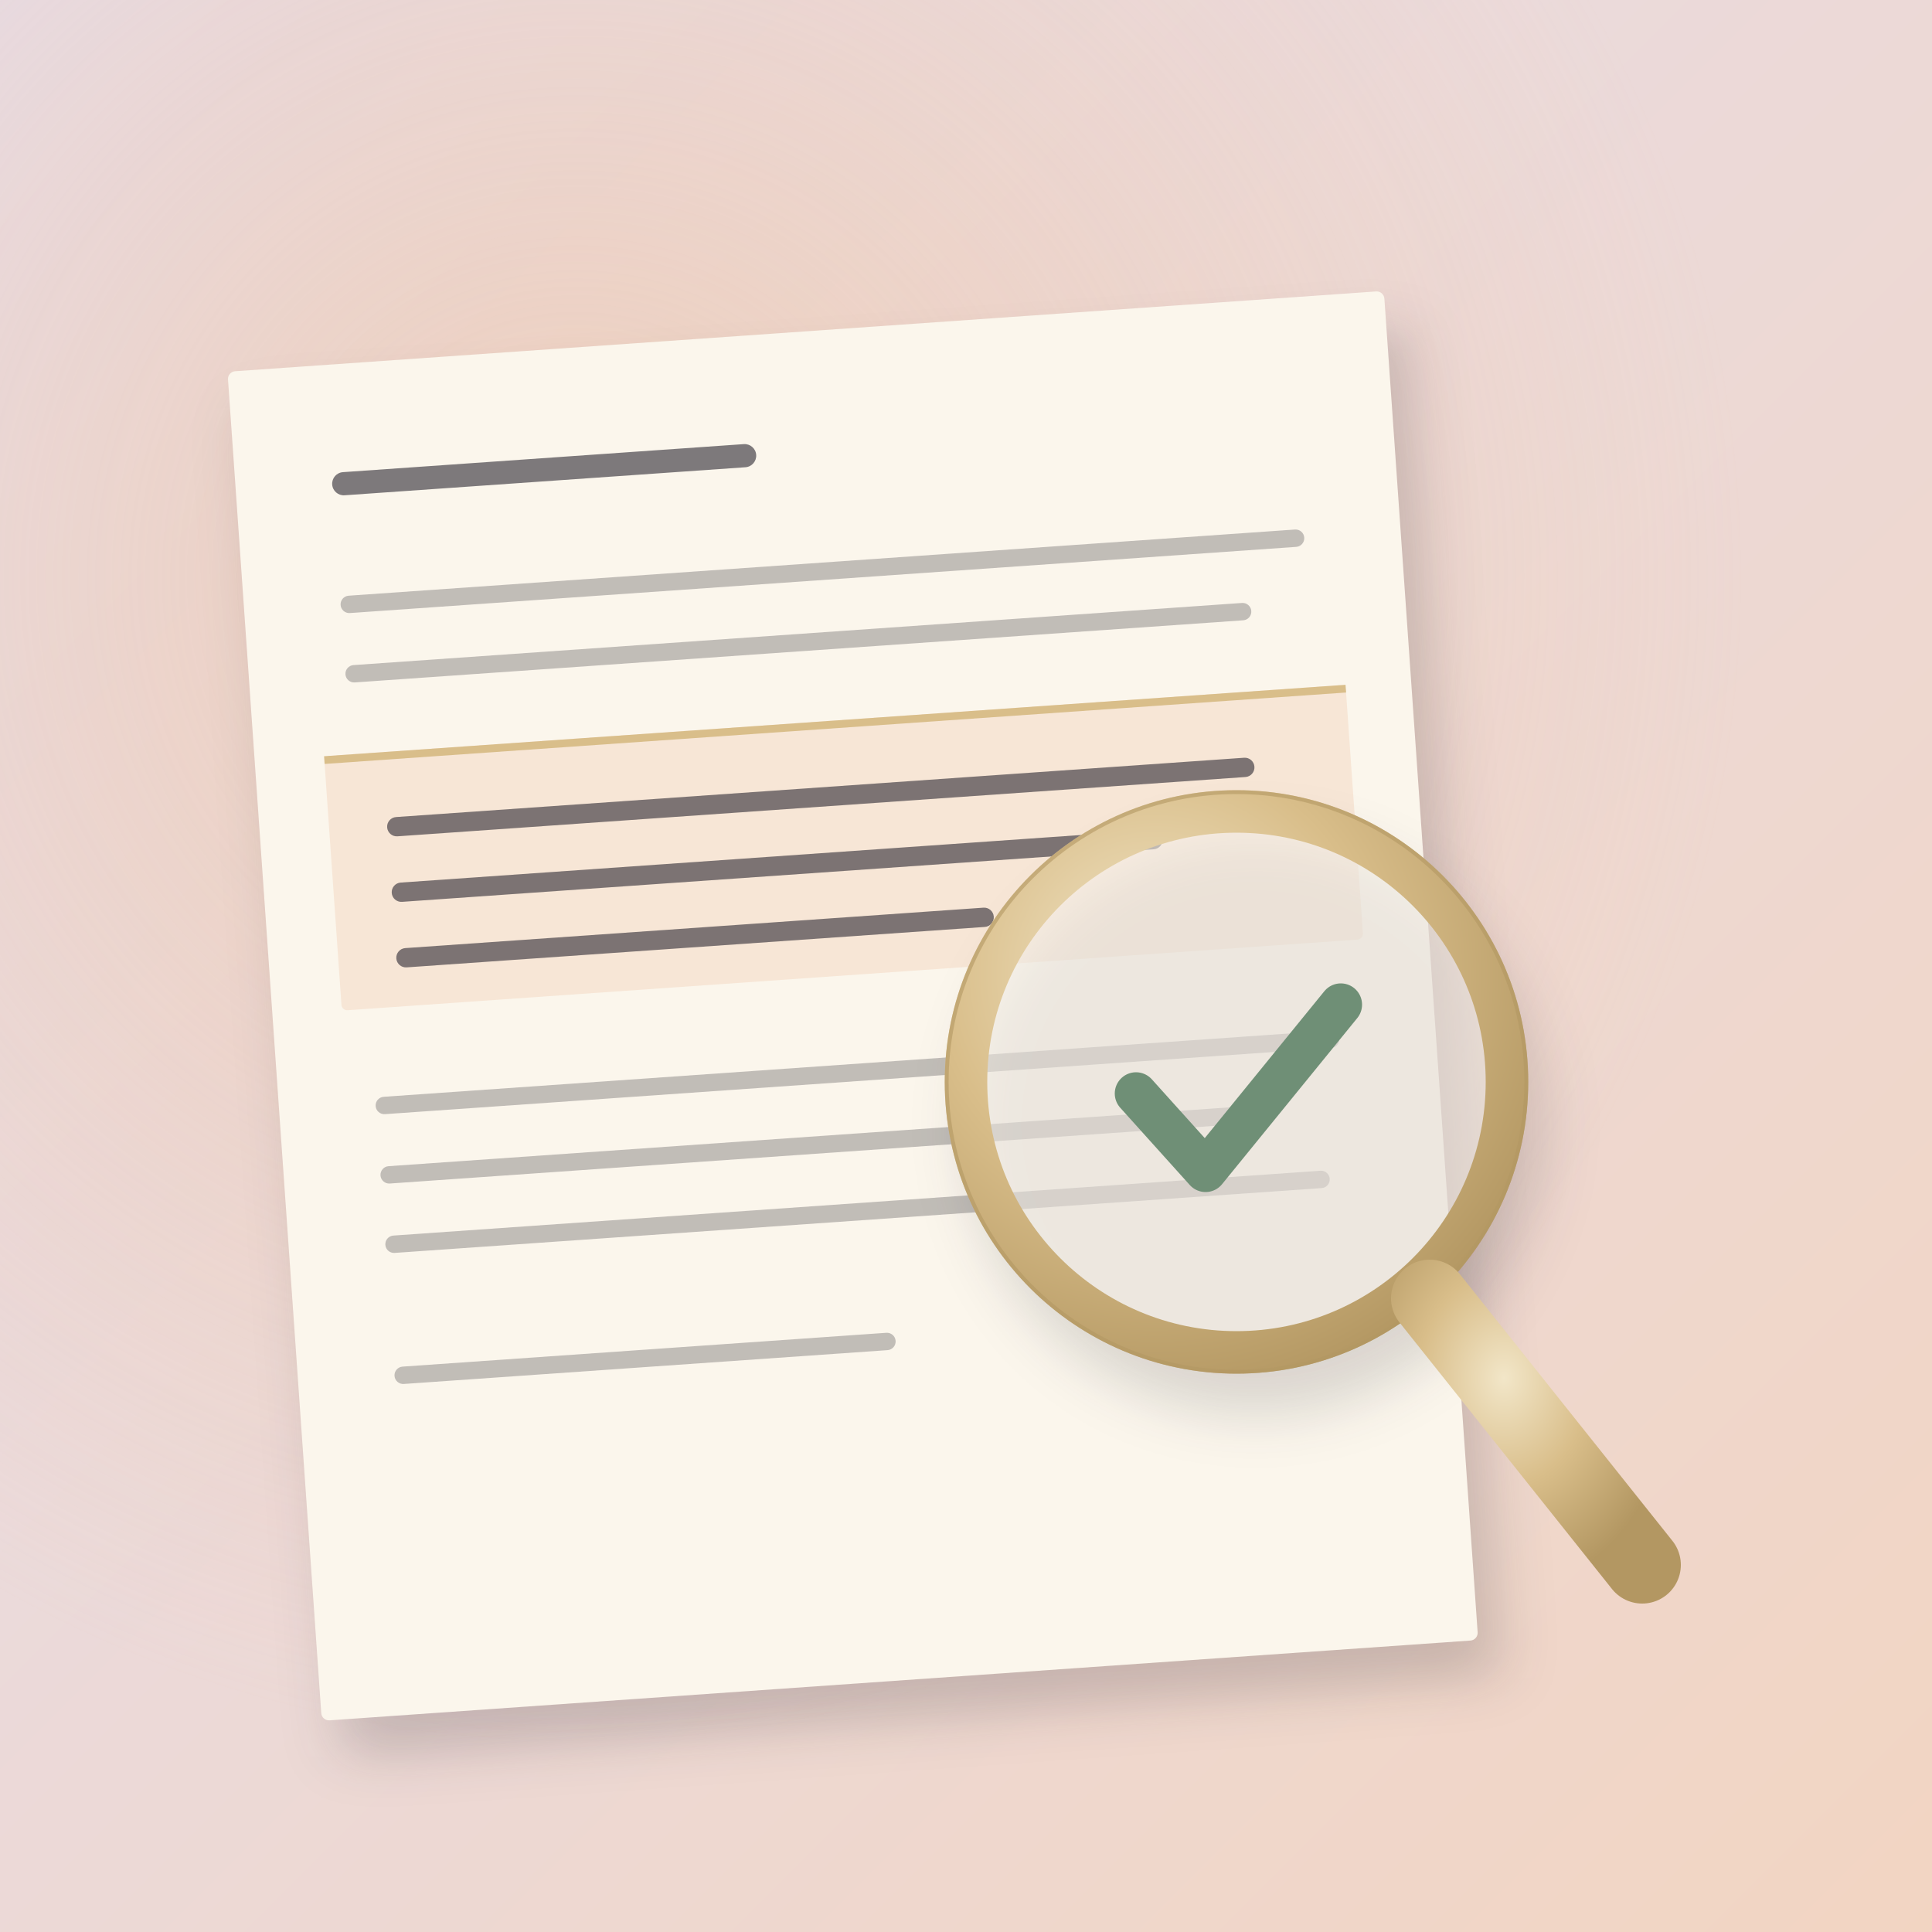
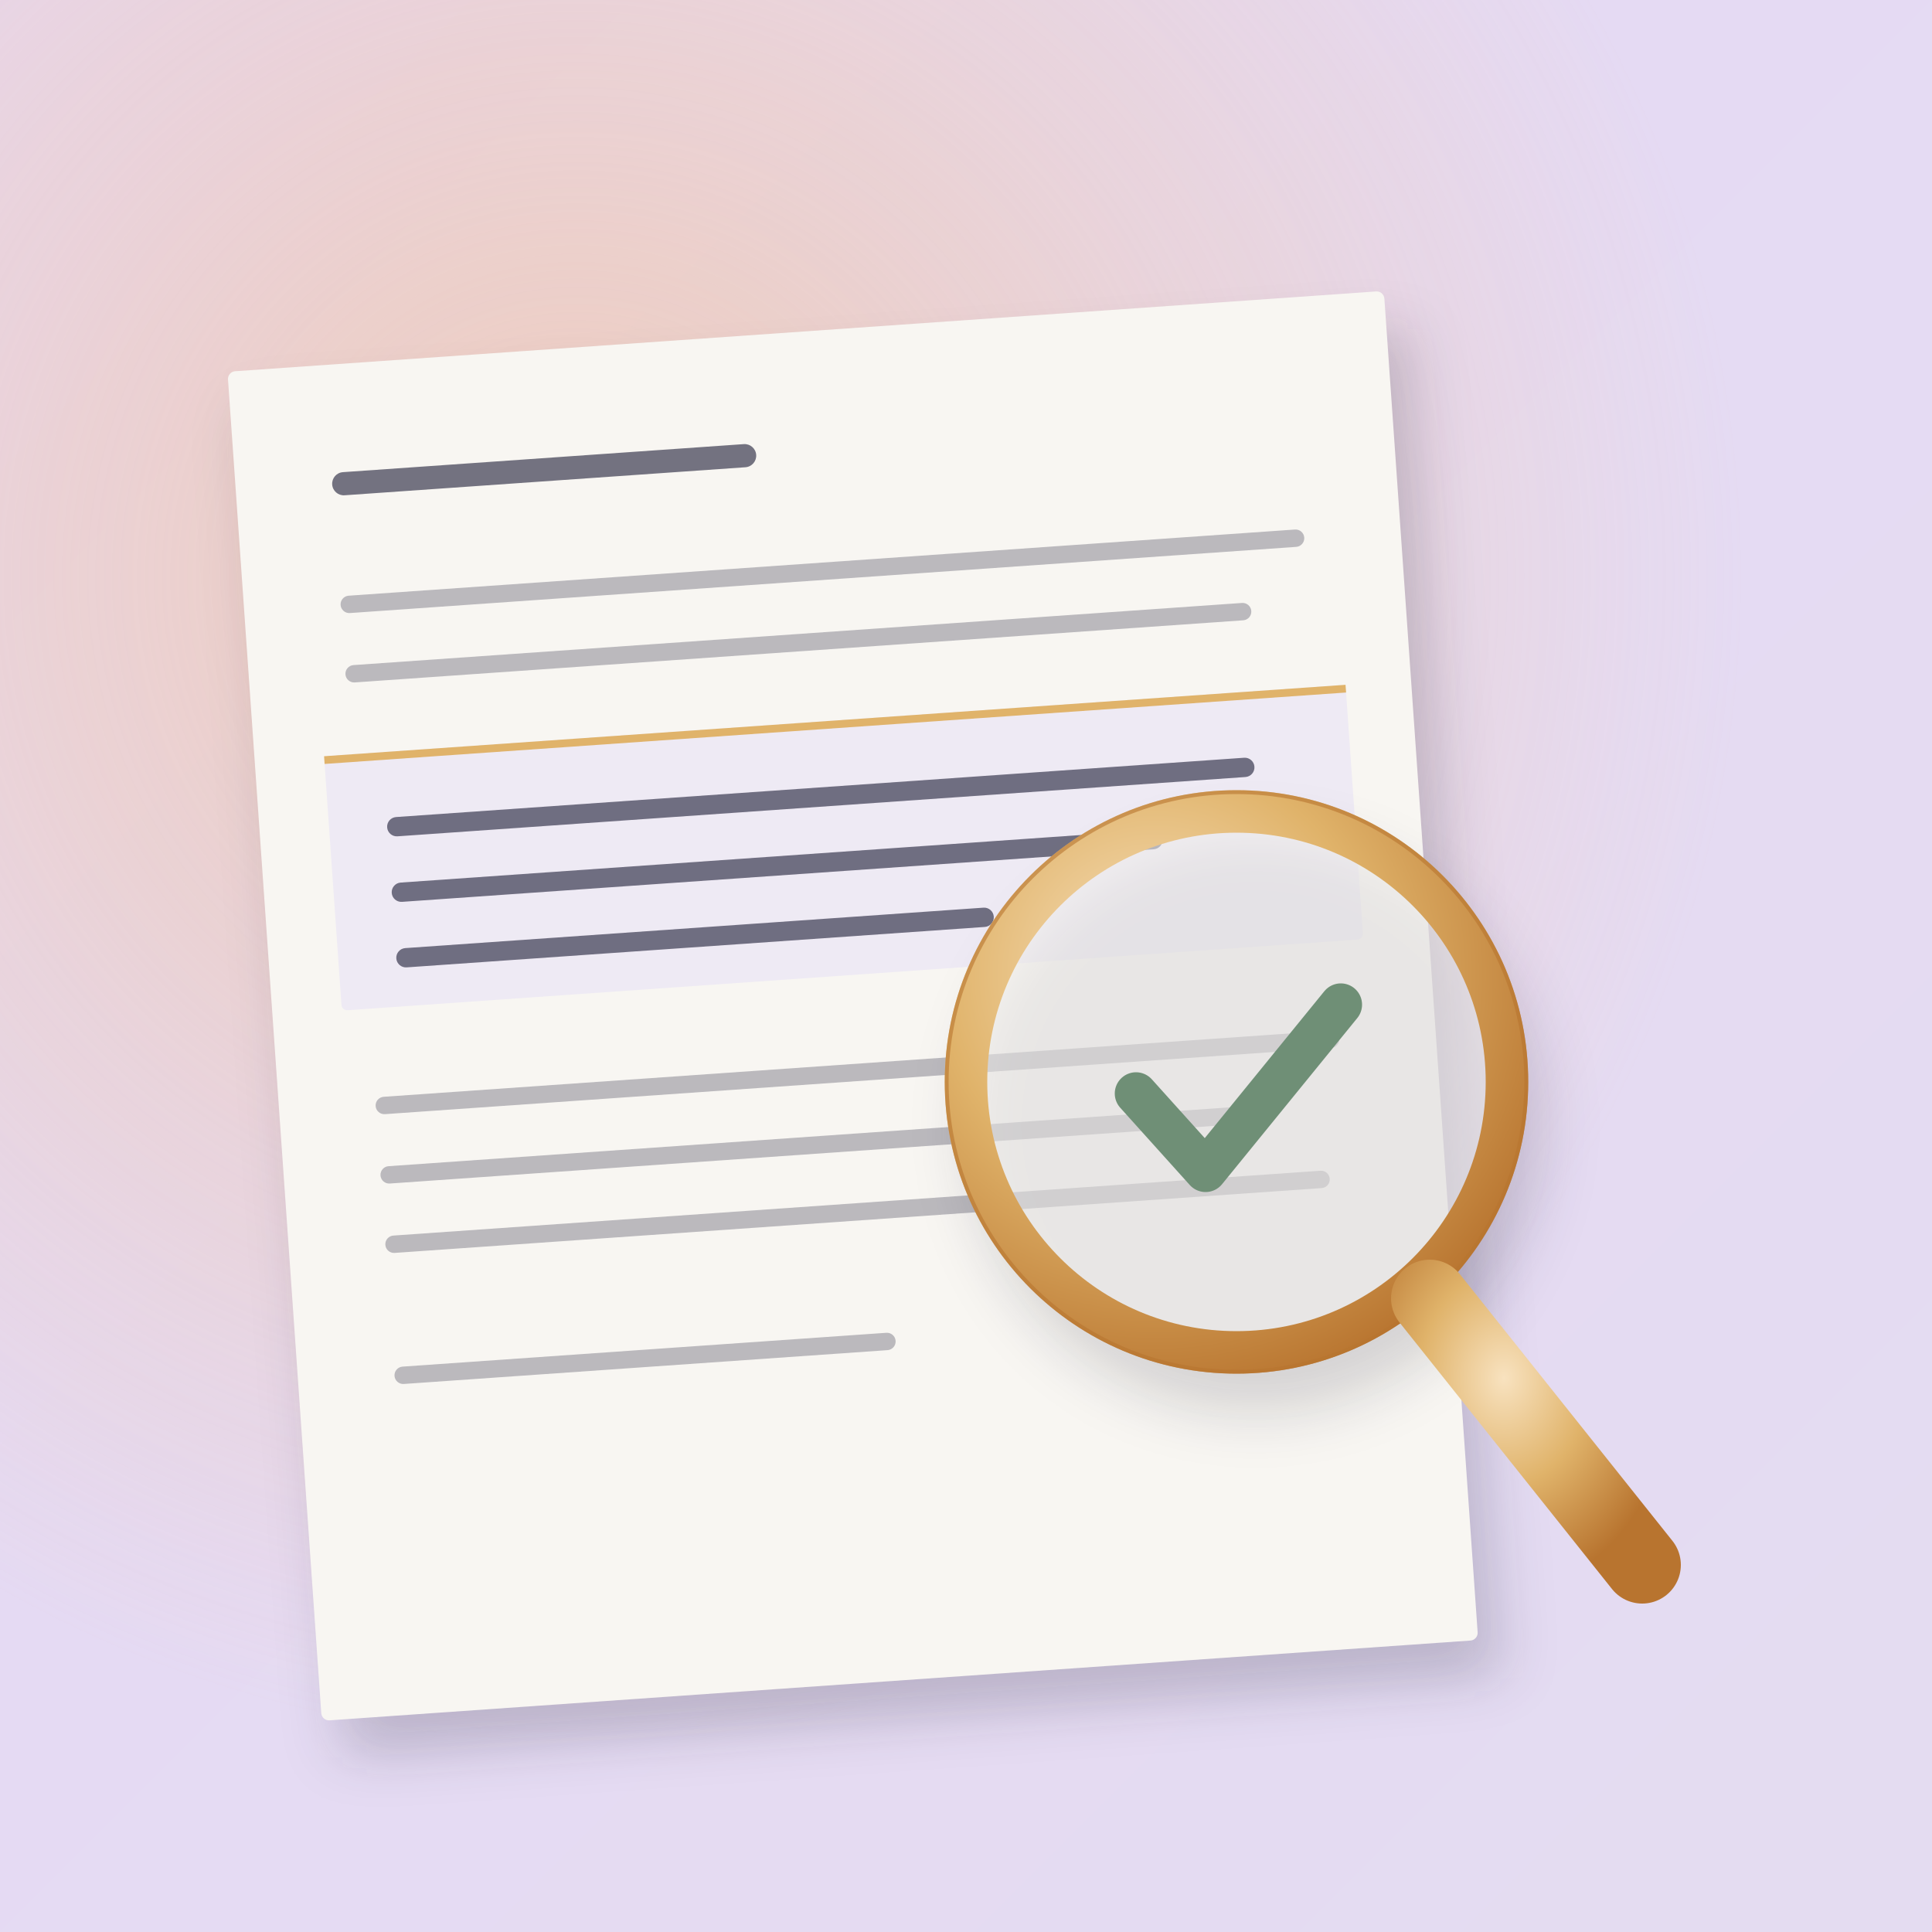
<svg xmlns="http://www.w3.org/2000/svg" width="1000" height="1000" viewBox="0 0 1000 1000">
  <defs>
    <linearGradient id="deskA" x1="0" y1="0" x2="1" y2="1">
-       <stop offset="0" stop-color="#E6DDEB" />
-       <stop offset="1" stop-color="#F2D5C2" />
+       <stop offset="0" stop-color="#E6D9F5" />
+       <stop offset="1" stop-color="#E4DCF1" />
    </linearGradient>
    <radialGradient id="glow" cx="30%" cy="30%" r="60%">
-       <stop offset="0" stop-color="#F2C6A0" stop-opacity=".55" />
-       <stop offset="1" stop-color="#F2C6A0" stop-opacity="0" />
+       <stop offset="0" stop-color="#F5C08E" stop-opacity=".55" />
+       <stop offset="1" stop-color="#F5C08E" stop-opacity="0" />
    </radialGradient>
    <radialGradient id="gold" cx="35%" cy="30%" r="80%">
-       <stop offset="0" stop-color="#F2E6C8" />
-       <stop offset=".5" stop-color="#D9BE8A" />
-       <stop offset="1" stop-color="#B39762" />
+       <stop offset="0" stop-color="#F8E2BF" />
+       <stop offset=".5" stop-color="#E0B36A" />
+       <stop offset="1" stop-color="#B8742F" />
    </radialGradient>
    <filter id="soft" x="-20%" y="-20%" width="140%" height="150%">
      <feGaussianBlur stdDeviation="14" />
    </filter>
  </defs>
  <rect width="1000" height="1000" fill="url(#deskA)" />
  <rect width="1000" height="1000" fill="url(#glow)" />
  <g transform="rotate(-4 450 500)">
-     <rect x="150" y="190" width="600" height="700" rx="4" fill="#2A2630" opacity=".2" filter="url(#soft)" />
-     <rect x="140" y="170" width="600" height="700" rx="4" fill="#FBF6EC" />
-     <g fill="#2A2630">
+     <rect x="150" y="190" width="600" height="700" rx="4" fill="#1B1A33" opacity=".2" filter="url(#soft)" />
+     <rect x="140" y="170" width="600" height="700" rx="4" fill="#F8F6F2" />
+     <g fill="#1B1A33">
      <rect x="190" y="226" width="220" height="12" rx="6" opacity=".6" />
      <rect x="190" y="290" width="500" height="9" rx="4.5" opacity=".28" />
      <rect x="190" y="326" width="470" height="9" rx="4.5" opacity=".28" />
    </g>
-     <rect x="176" y="372" width="530" height="132" rx="3" fill="#F7E6D6" />
-     <rect x="176" y="372" width="530" height="4" fill="#D9BE8A" />
-     <g fill="#2A2630">
+     <rect x="176" y="372" width="530" height="132" rx="3" fill="#EEEAF4" />
+     <rect x="176" y="372" width="530" height="4" fill="#E0B36A" />
+     <g fill="#1B1A33">
      <rect x="206" y="406" width="450" height="10" rx="5" opacity=".6" />
      <rect x="206" y="440" width="400" height="10" rx="5" opacity=".6" />
      <rect x="206" y="474" width="310" height="10" rx="5" opacity=".6" />
    </g>
-     <g fill="#2A2630" opacity=".28">
+     <g fill="#1B1A33" opacity=".28">
      <rect x="190" y="550" width="500" height="9" rx="4.5" />
      <rect x="190" y="586" width="460" height="9" rx="4.5" />
      <rect x="190" y="622" width="490" height="9" rx="4.5" />
      <rect x="190" y="690" width="260" height="9" rx="4.5" />
    </g>
  </g>
  <g transform="translate(640 560)">
-     <circle r="150" fill="#2A2630" opacity=".16" filter="url(#soft)" transform="translate(10 22)" />
-     <circle r="140" fill="#FBF6EC" opacity=".55" />
+     <circle r="150" fill="#1B1A33" opacity=".16" filter="url(#soft)" transform="translate(10 22)" />
+     <circle r="140" fill="#F8F6F2" opacity=".55" />
    <circle r="140" fill="none" stroke="url(#gold)" stroke-width="22" />
-     <circle r="150" fill="none" stroke="#B39762" stroke-width="2" opacity=".6" />
+     <circle r="150" fill="none" stroke="#B8742F" stroke-width="2" opacity=".6" />
    <path d="M-52 6 l36 40 l70 -86" fill="none" stroke="#6F8F76" stroke-width="22" stroke-linecap="round" stroke-linejoin="round" />
    <path d="M100 112 L210 250" stroke="url(#gold)" stroke-width="40" stroke-linecap="round" />
  </g>
</svg>
